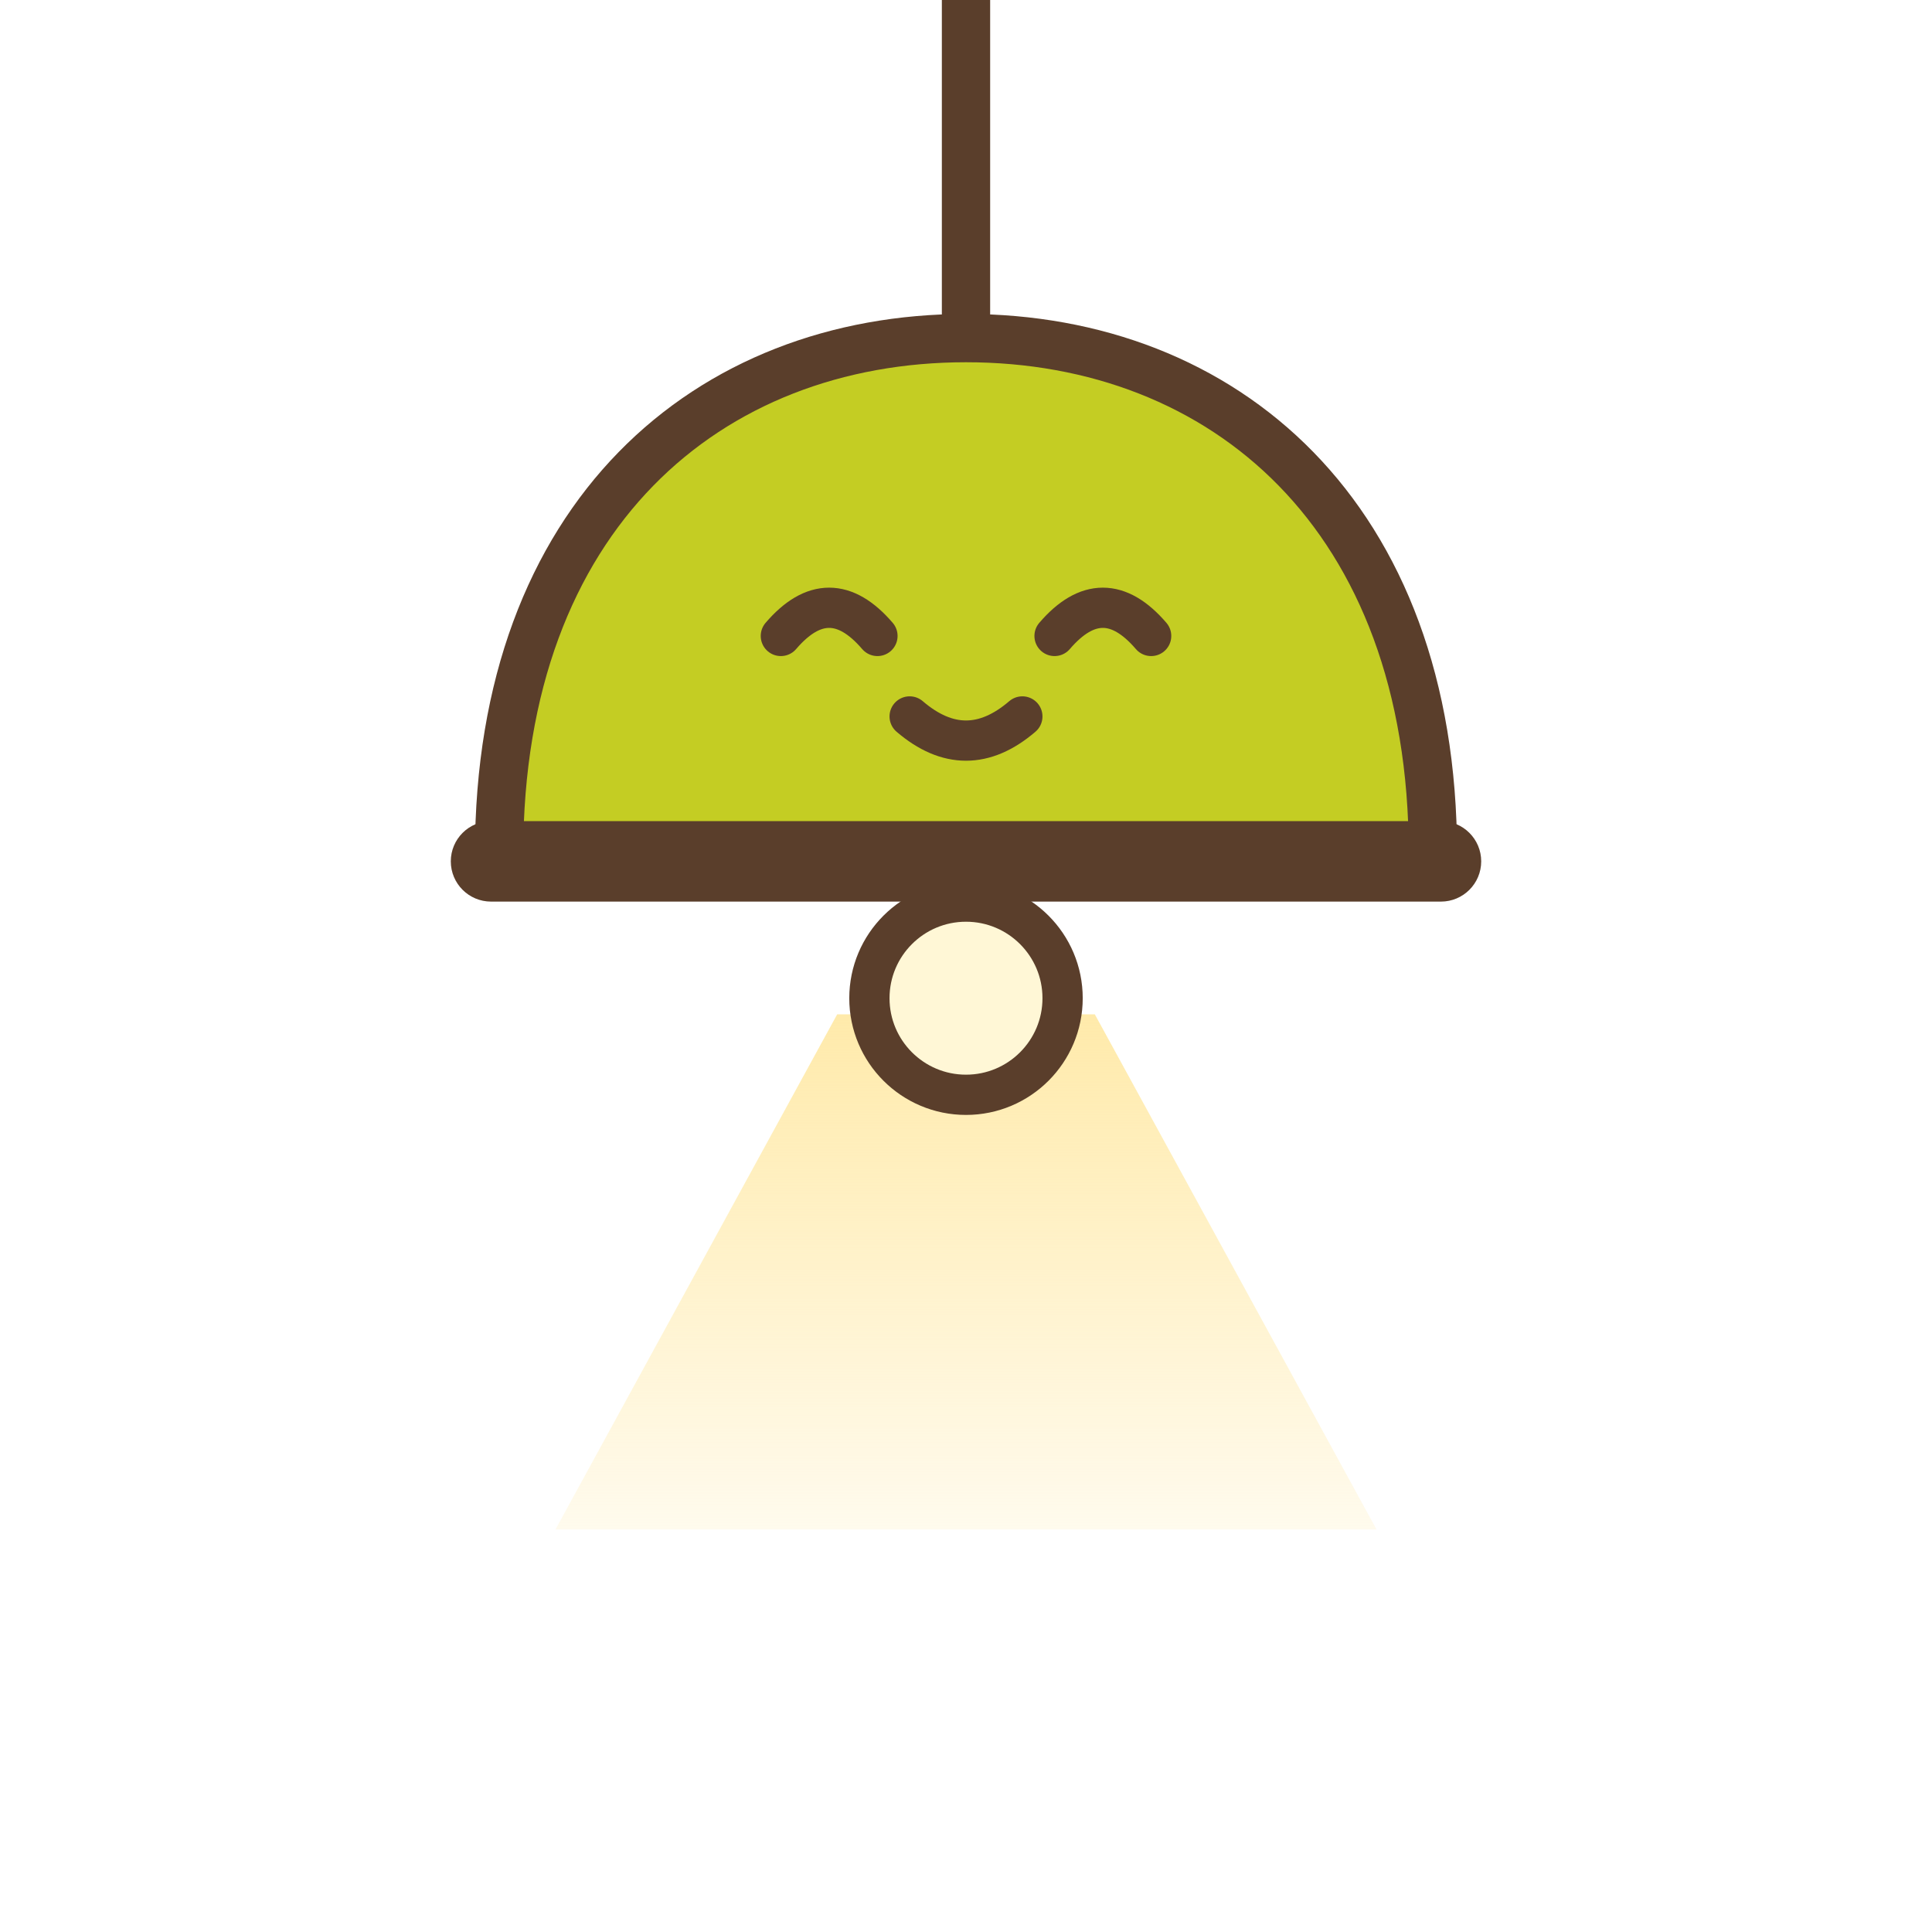
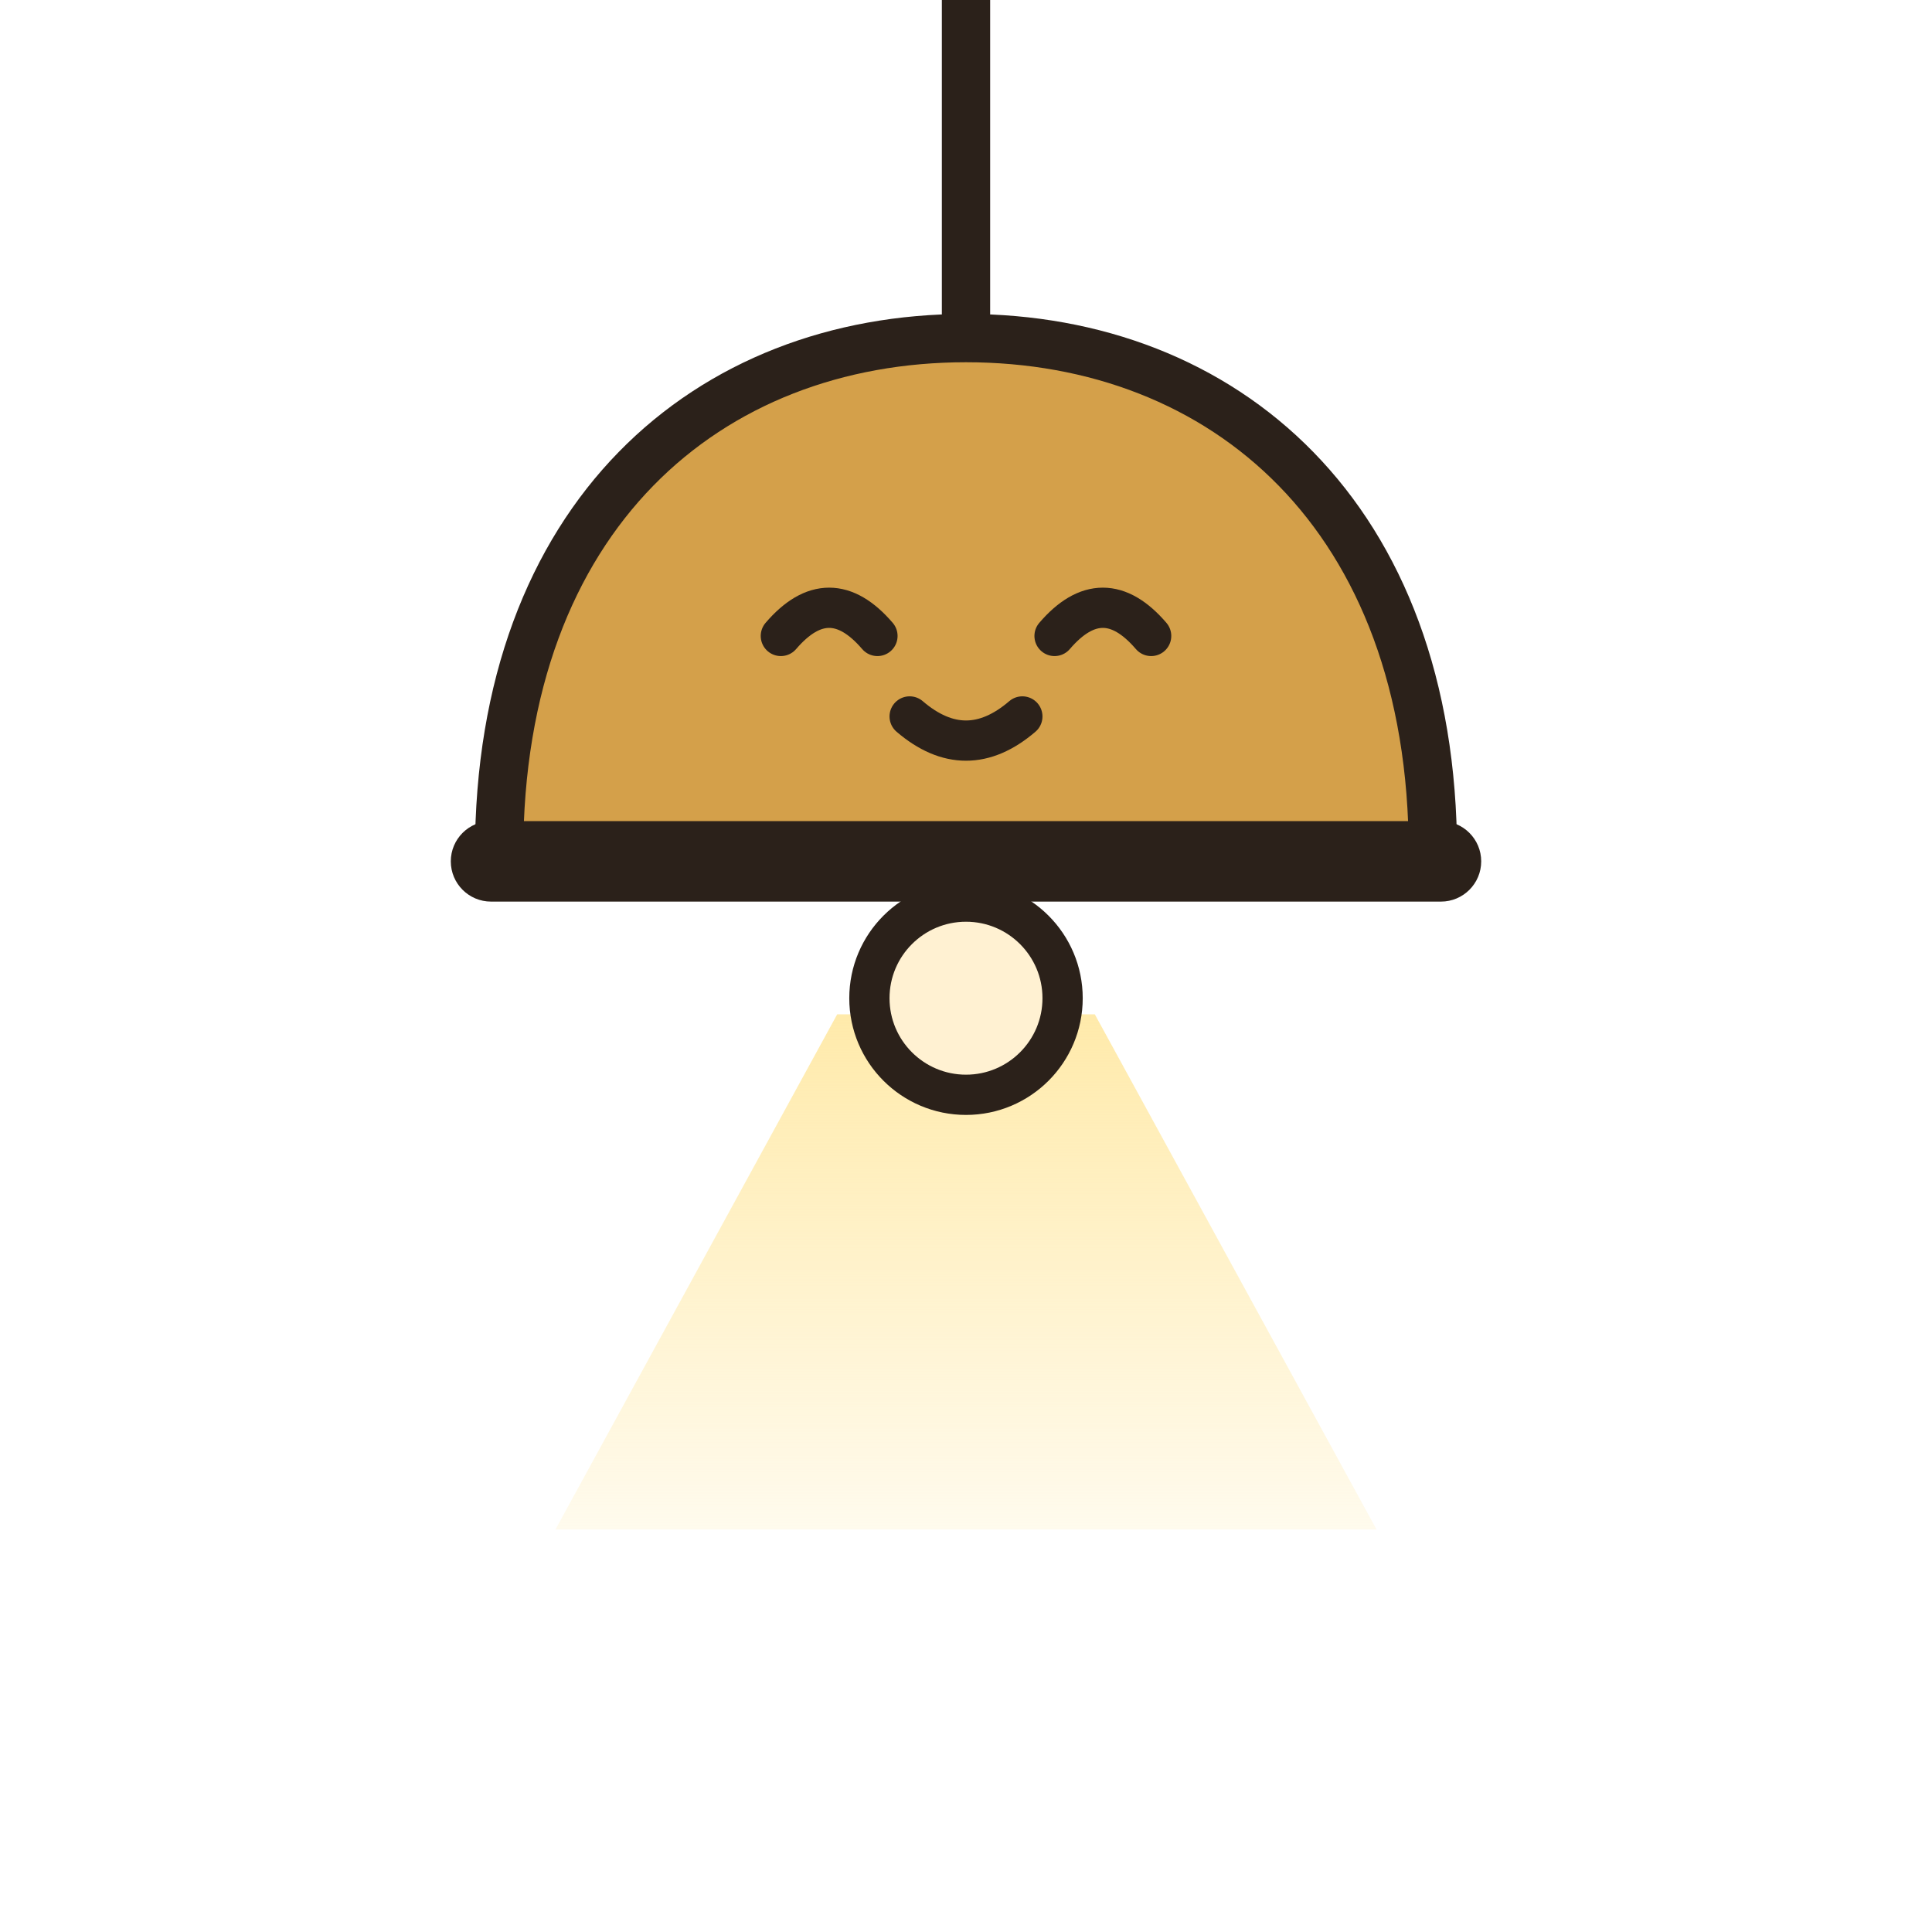
<svg xmlns="http://www.w3.org/2000/svg" viewBox="0 0 240 240" width="240" height="240">
  <defs>
    <linearGradient id="b3" x1="0" y1="0" x2="0" y2="1">
      <stop offset="0" stop-color="#FFE9A6" stop-opacity=".95" />
      <stop offset="1" stop-color="#FFE9A6" stop-opacity=".2" />
    </linearGradient>
  </defs>
  <g transform="rotate(0 120 0)">
    <path d="M104 126 L136 126 L171 190 L69 190 Z" fill="url(#b3)" />
-     <line x1="120" y1="0" x2="120" y2="42" stroke="#5A3E2B" stroke-width="6" stroke-linecap="round" stroke-linejoin="round" />
-     <path d="M62 106 C62 64 88 42 120 42 C152 42 178 64 178 106 Z" fill="#C4CD23" stroke="#5A3E2B" stroke-width="6" stroke-linecap="round" stroke-linejoin="round" />
-     <rect x="56" y="102" width="128" height="10" rx="5" fill="#5A3E2B" />
-     <circle cx="120" cy="124" r="12" fill="#FFF7D6" stroke="#5A3E2B" stroke-width="5" stroke-linecap="round" stroke-linejoin="round" />
-     <path d="M97 79 Q103 72 109 79" fill="none" stroke="#5A3E2B" stroke-width="5" stroke-linecap="round" stroke-linejoin="round" />
-     <path d="M131 79 Q137 72 143 79" fill="none" stroke="#5A3E2B" stroke-width="5" stroke-linecap="round" stroke-linejoin="round" />
-     <path d="M113 89 Q120 95 127 89" fill="none" stroke="#5A3E2B" stroke-width="5" stroke-linecap="round" stroke-linejoin="round" />
+     <line x1="120" y1="0" x2="120" y2="42" stroke="#2B211A" stroke-width="6" stroke-linecap="round" stroke-linejoin="round" />
+     <path d="M62 106 C62 64 88 42 120 42 C152 42 178 64 178 106 Z" fill="#D4A04A" stroke="#2B211A" stroke-width="6" stroke-linecap="round" stroke-linejoin="round" />
+     <rect x="56" y="102" width="128" height="10" rx="5" fill="#2B211A" />
+     <circle cx="120" cy="124" r="12" fill="#FFF1D2" stroke="#2B211A" stroke-width="5" stroke-linecap="round" stroke-linejoin="round" />
+     <path d="M97 79 Q103 72 109 79" fill="none" stroke="#2B211A" stroke-width="5" stroke-linecap="round" stroke-linejoin="round" />
+     <path d="M131 79 Q137 72 143 79" fill="none" stroke="#2B211A" stroke-width="5" stroke-linecap="round" stroke-linejoin="round" />
+     <path d="M113 89 Q120 95 127 89" fill="none" stroke="#2B211A" stroke-width="5" stroke-linecap="round" stroke-linejoin="round" />
  </g>
</svg>
